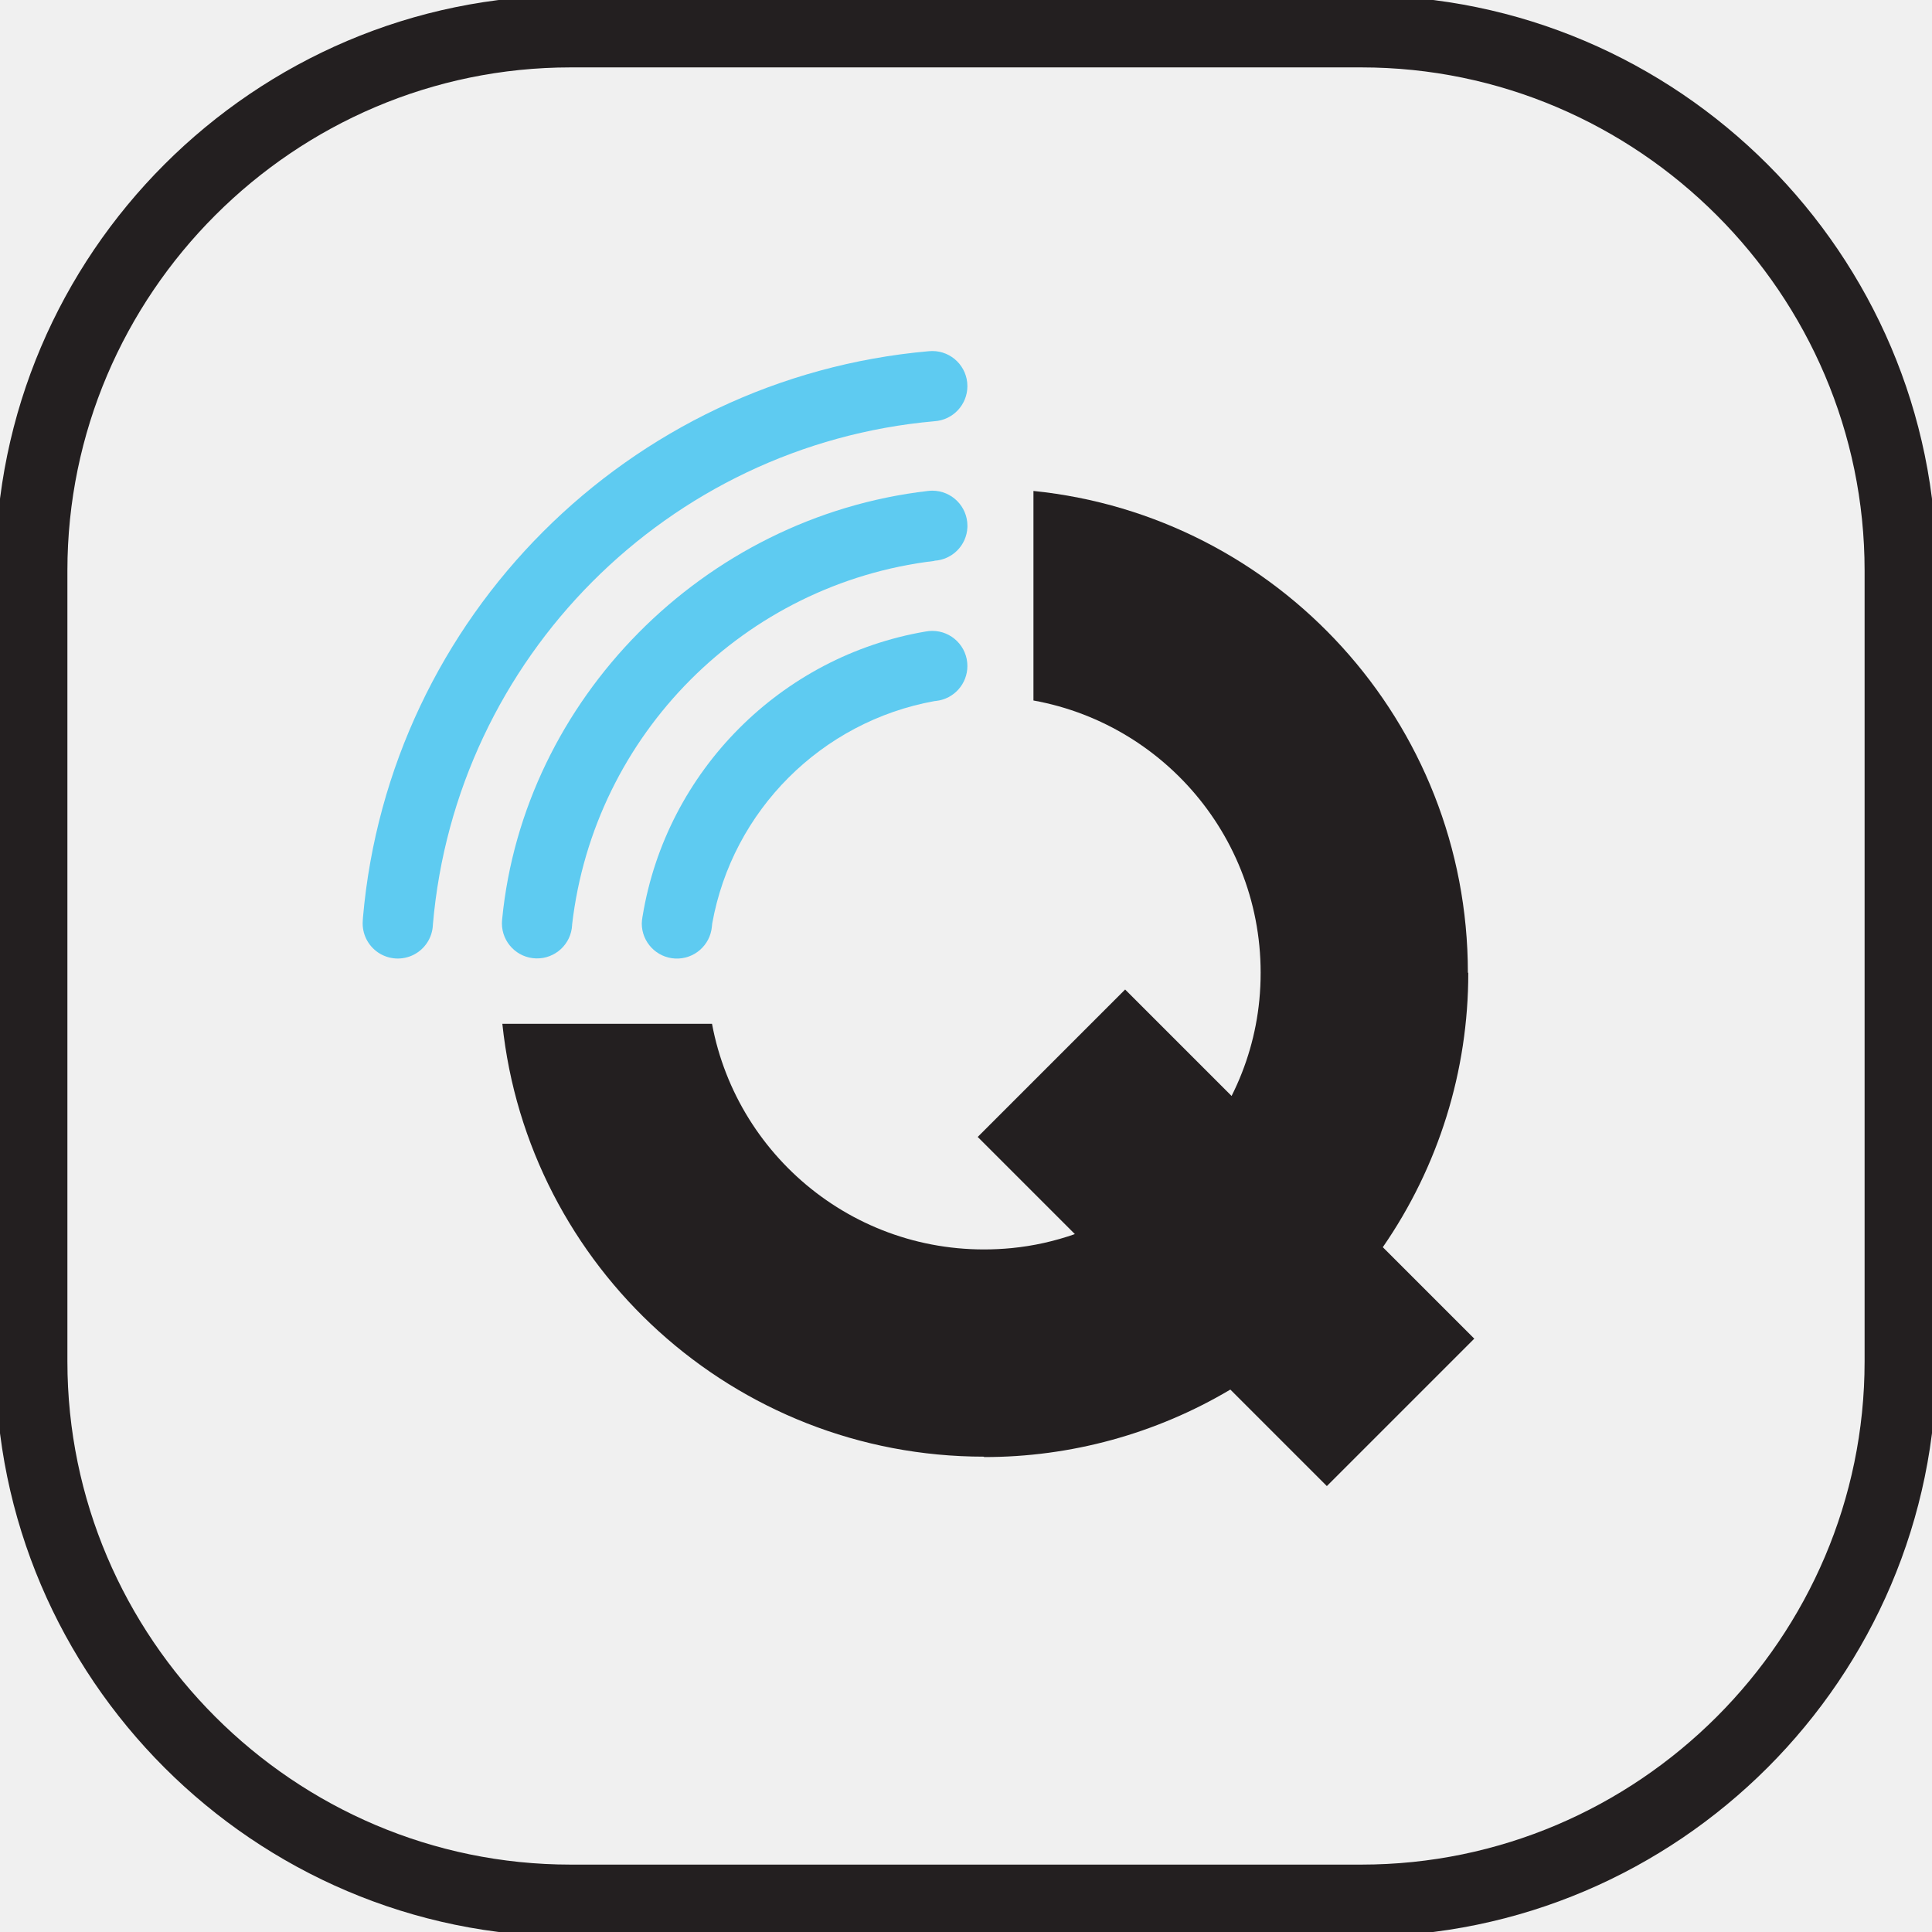
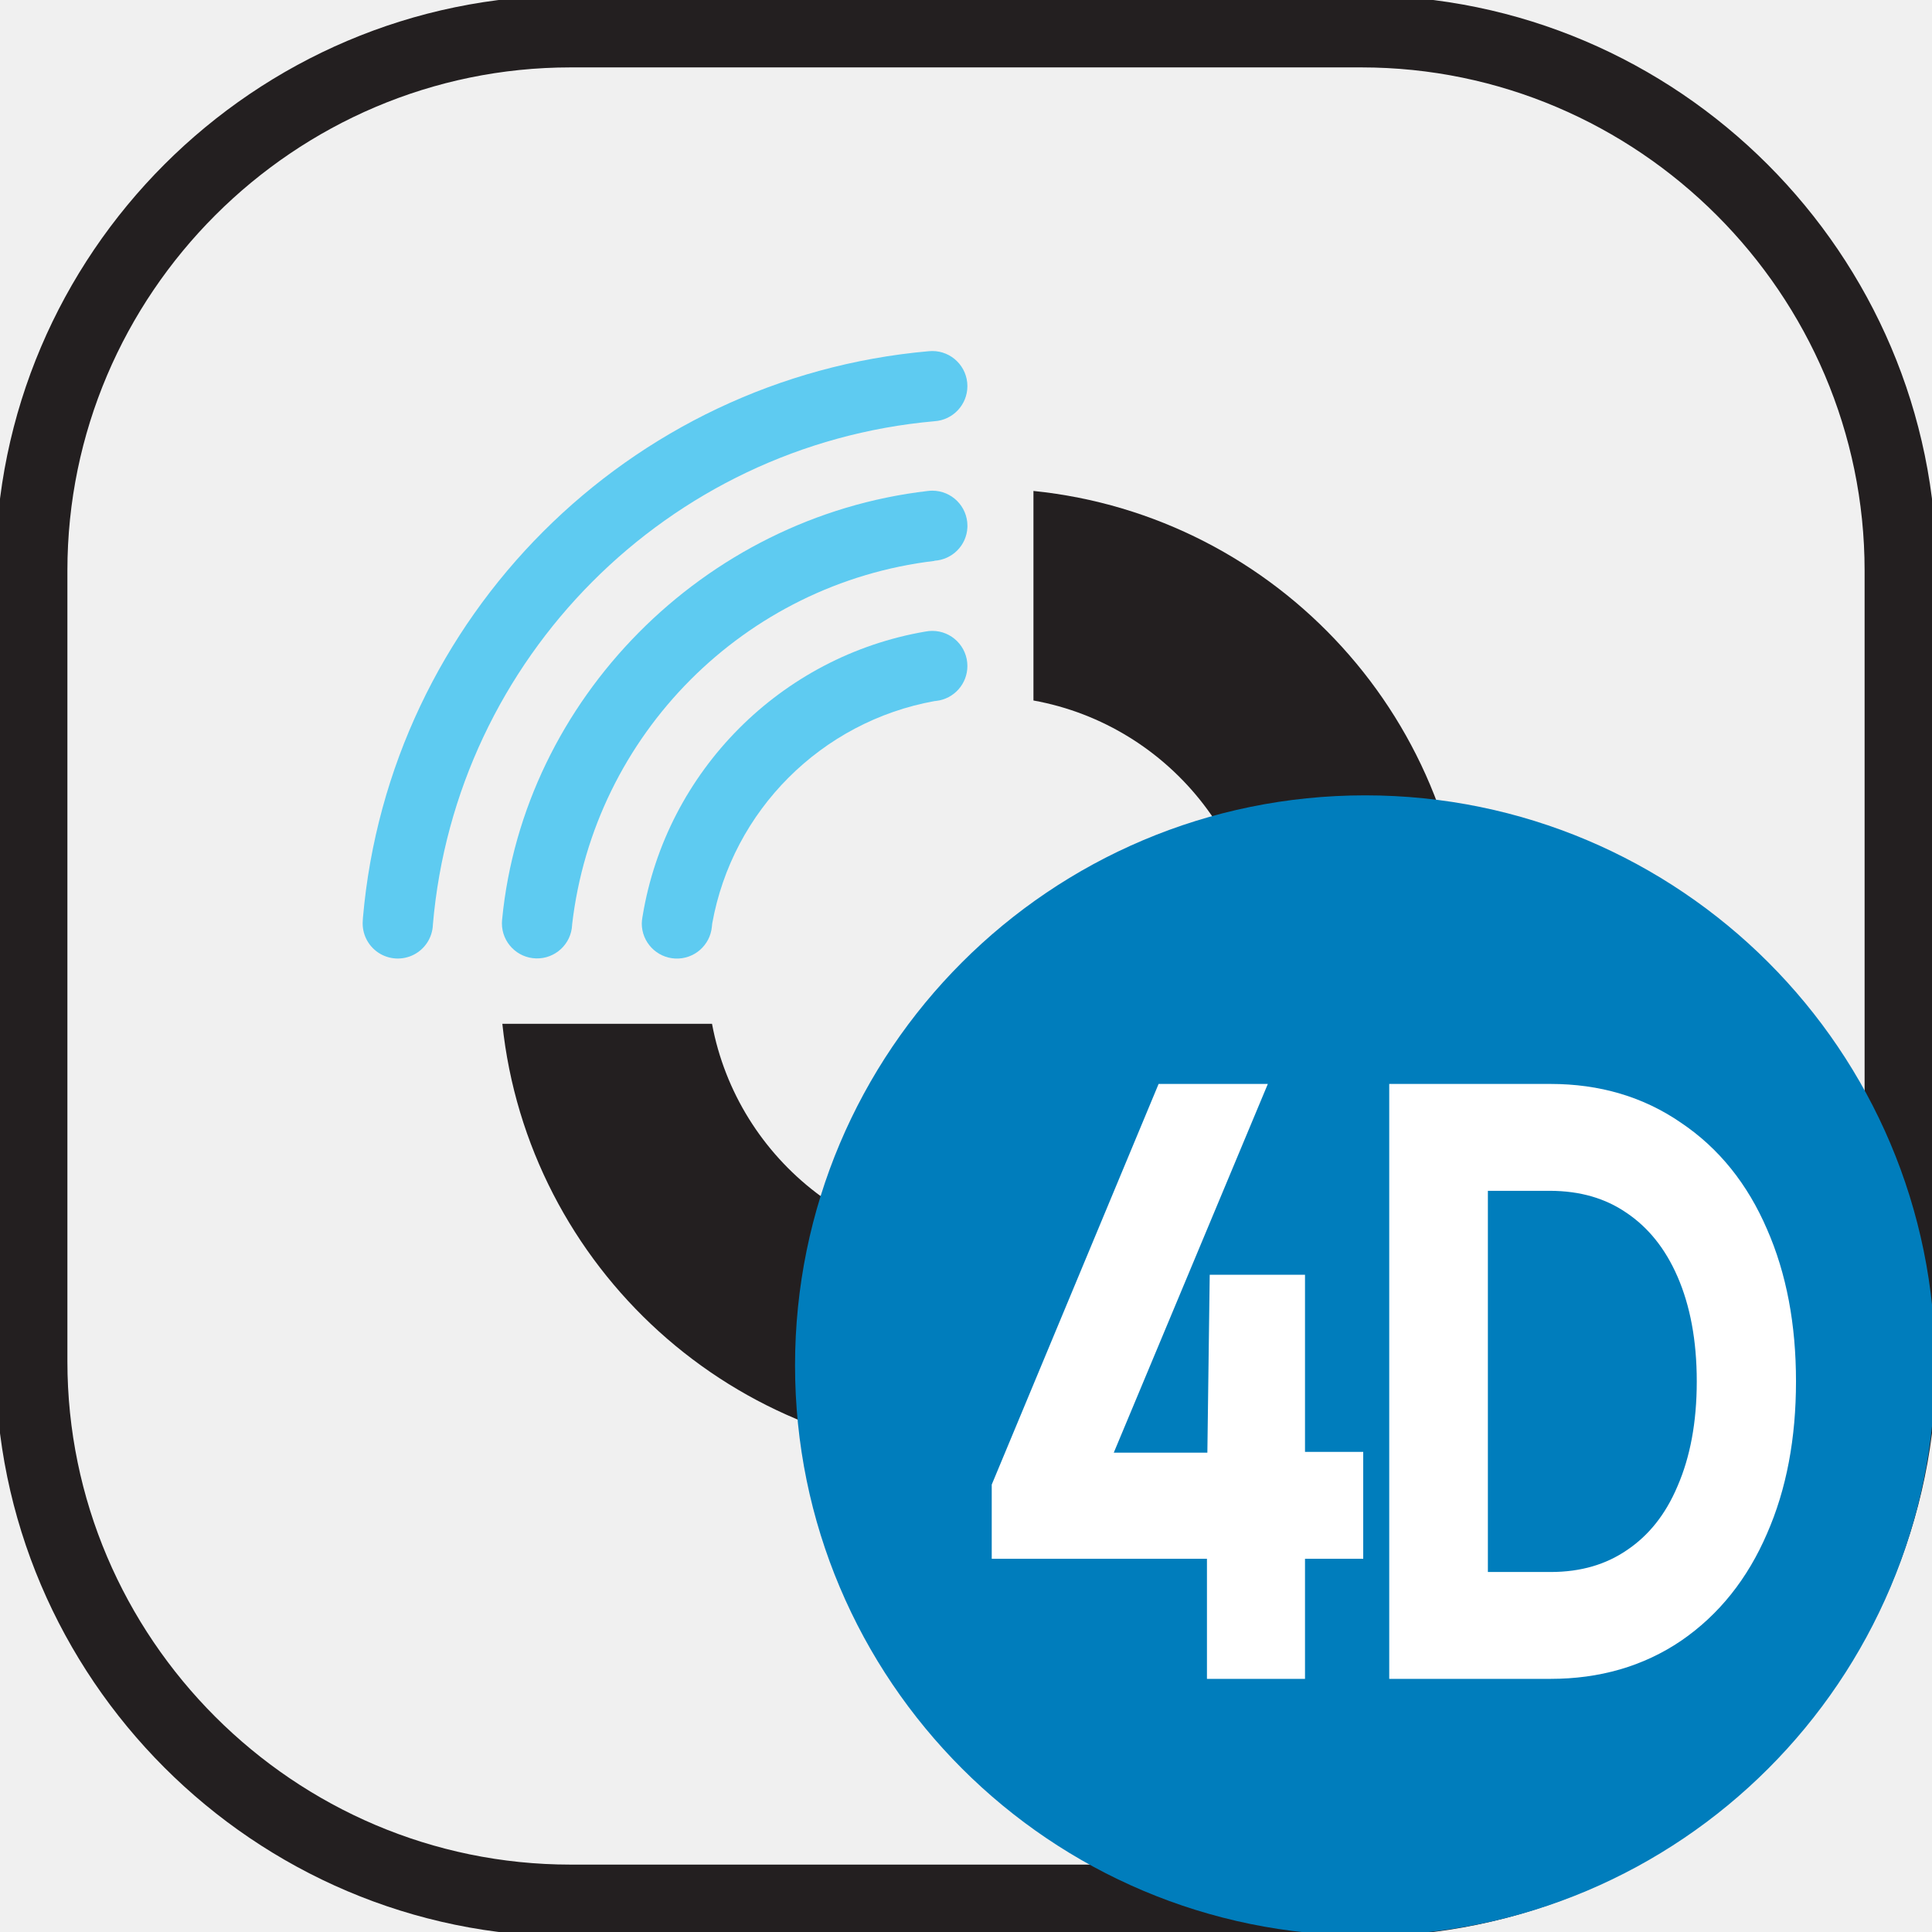
<svg xmlns="http://www.w3.org/2000/svg" xml:space="preserve" id="Layer_1" x="0" y="0" version="1.1" viewBox="0 0 215 215">
-   <style>
+   <defs id="defs5" />
+   <style id="style1">
        .st1{fill:#5ecbf1}
    </style>
-   <path d="m164.063 148.971-10.179-10.179a53.56 53.56 0 0 0 9.511-30.54h-.044c0-27.905-21.19-50.857-48.345-53.617v23.318c15.334 2.768 26.72 16.891 25.137 33.349a30.2 30.2 0 0 1-3.088 10.66l-11.846-11.846-16.406 16.406 10.812 10.812a30 30 0 0 1-7.02 1.557c-16.415 1.601-30.514-9.699-33.36-24.959H55.903c2.84 27.071 25.752 48.171 53.597 48.171v.044a53.55 53.55 0 0 0 27.417-7.511l10.74 10.74z" style="fill:#231f20" />
-   <path d="M103.747 39.064c-.129 0-.377.018-.385.019-33.409 2.944-60.044 29.582-62.971 63.031l-.022.358a3.909 3.909 0 1 0 7.804.45l-.002-.001c2.546-29.719 26.159-53.412 55.822-56.045a3.914 3.914 0 0 0 3.662-3.903 3.907 3.907 0 0 0-3.908-3.909" class="st1" />
-   <path d="M103.752 54.604a4 4 0 0 0-.475.03c-25.063 2.893-45.007 23.272-47.393 47.639 0 0-.03.32-.03.486a3.909 3.909 0 0 0 7.813.186l.001-.063c2.451-21.156 19.198-37.949 40.325-40.463V62.4c1.982-.124 3.569-1.709 3.662-3.7q.004-.092.004-.185a3.91 3.91 0 0 0-3.907-3.911" class="st1" />
-   <path d="M103.747 70.208c-.247 0-.494.024-.729.068-16.101 2.732-28.851 15.534-31.505 31.664q-.012.064-.023.129a5 5 0 0 0-.071.704 3.909 3.909 0 0 0 7.801.356c.005-.057.031-.316.038-.357 2.255-12.578 12.164-22.477 24.735-24.752 0 0 .142-.013.212-.022a3.91 3.91 0 0 0 3.45-3.883 3.907 3.907 0 0 0-3.908-3.907" class="st1" />
-   <path d="M211.5 151.5c0 33-27 60-60 60h-88c-33 0-60-27-60-60v-88c0-33 27-60 60-60h88c33 0 60 27 60 60z" style="fill:none;stroke:#231f20;stroke-width:8;stroke-miterlimit:10" />
+   <path d="m164.063 148.971-10.179-10.179a53.56 53.56 0 0 0 9.511-30.54h-.044c0-27.905-21.19-50.857-48.345-53.617v23.318c15.334 2.768 26.72 16.891 25.137 33.349a30.2 30.2 0 0 1-3.088 10.66l-11.846-11.846-16.406 16.406 10.812 10.812a30 30 0 0 1-7.02 1.557c-16.415 1.601-30.514-9.699-33.36-24.959H55.903c2.84 27.071 25.752 48.171 53.597 48.171v.044a53.55 53.55 0 0 0 27.417-7.511l10.74 10.74z" style="fill:#231f20" id="path1" />
+   <path d="M103.747 39.064c-.129 0-.377.018-.385.019-33.409 2.944-60.044 29.582-62.971 63.031l-.022.358a3.909 3.909 0 1 0 7.804.45l-.002-.001c2.546-29.719 26.159-53.412 55.822-56.045a3.914 3.914 0 0 0 3.662-3.903 3.907 3.907 0 0 0-3.908-3.909" class="st1" id="path2" />
+   <path d="M103.752 54.604a4 4 0 0 0-.475.03c-25.063 2.893-45.007 23.272-47.393 47.639 0 0-.03.32-.03.486a3.909 3.909 0 0 0 7.813.186l.001-.063c2.451-21.156 19.198-37.949 40.325-40.463V62.4c1.982-.124 3.569-1.709 3.662-3.7q.004-.092.004-.185a3.91 3.91 0 0 0-3.907-3.911" class="st1" id="path3" />
+   <path d="M103.747 70.208c-.247 0-.494.024-.729.068-16.101 2.732-28.851 15.534-31.505 31.664q-.012.064-.023.129a5 5 0 0 0-.071.704 3.909 3.909 0 0 0 7.801.356c.005-.057.031-.316.038-.357 2.255-12.578 12.164-22.477 24.735-24.752 0 0 .142-.013.212-.022a3.91 3.91 0 0 0 3.45-3.883 3.907 3.907 0 0 0-3.908-3.907" class="st1" id="path4" />
+   <path d="M211.5 151.5c0 33-27 60-60 60h-88c-33 0-60-27-60-60v-88c0-33 27-60 60-60h88c33 0 60 27 60 60z" style="fill:none;stroke:#231f20;stroke-width:8;stroke-miterlimit:10" id="path5" />
+   <path id="path1-5" style="fill:#007dbc;stroke:#007dbc;stroke-width:6.179" d="M 212.271,151.952 A 60.354,60.354 0 0 1 151.917,212.305 60.354,60.354 0 0 1 91.564,151.952 60.354,60.354 0 0 1 151.917,91.598 60.354,60.354 0 0 1 212.271,151.952 Z" />
+   <path style="font-size:21.682px;line-height:0;font-family:Garet;-inkscape-font-specification:Garet;text-align:center;text-anchor:middle;fill-opacity:0;stroke:#ffffff;stroke-width:6.986" d="m 113.857,165.91 17.406,-41.792 h 4.581 l -17.144,41.031 h 19.107 l 0.262,-19.796 h 3.664 v 19.712 h 6.478 v 4.907 h -6.478 v 13.367 h -3.926 v -13.367 h -23.95 z m 44.235,-41.792 h 14.461 q 7.198,0 12.564,3.722 5.431,3.638 8.31,10.321 2.945,6.683 2.945,15.566 0,8.883 -2.945,15.566 -2.879,6.683 -8.31,10.406 -5.366,3.638 -12.564,3.638 h -14.461 z m 14.461,54.313 q 6.02,0 10.47,-3.046 4.515,-3.046 6.871,-8.629 2.421,-5.584 2.421,-13.028 0,-7.445 -2.421,-13.028 -2.421,-5.584 -6.936,-8.629 -4.45,-3.046 -10.535,-3.046 h -10.339 v 49.406 z" id="text5" aria-label="4D" />
</svg>
